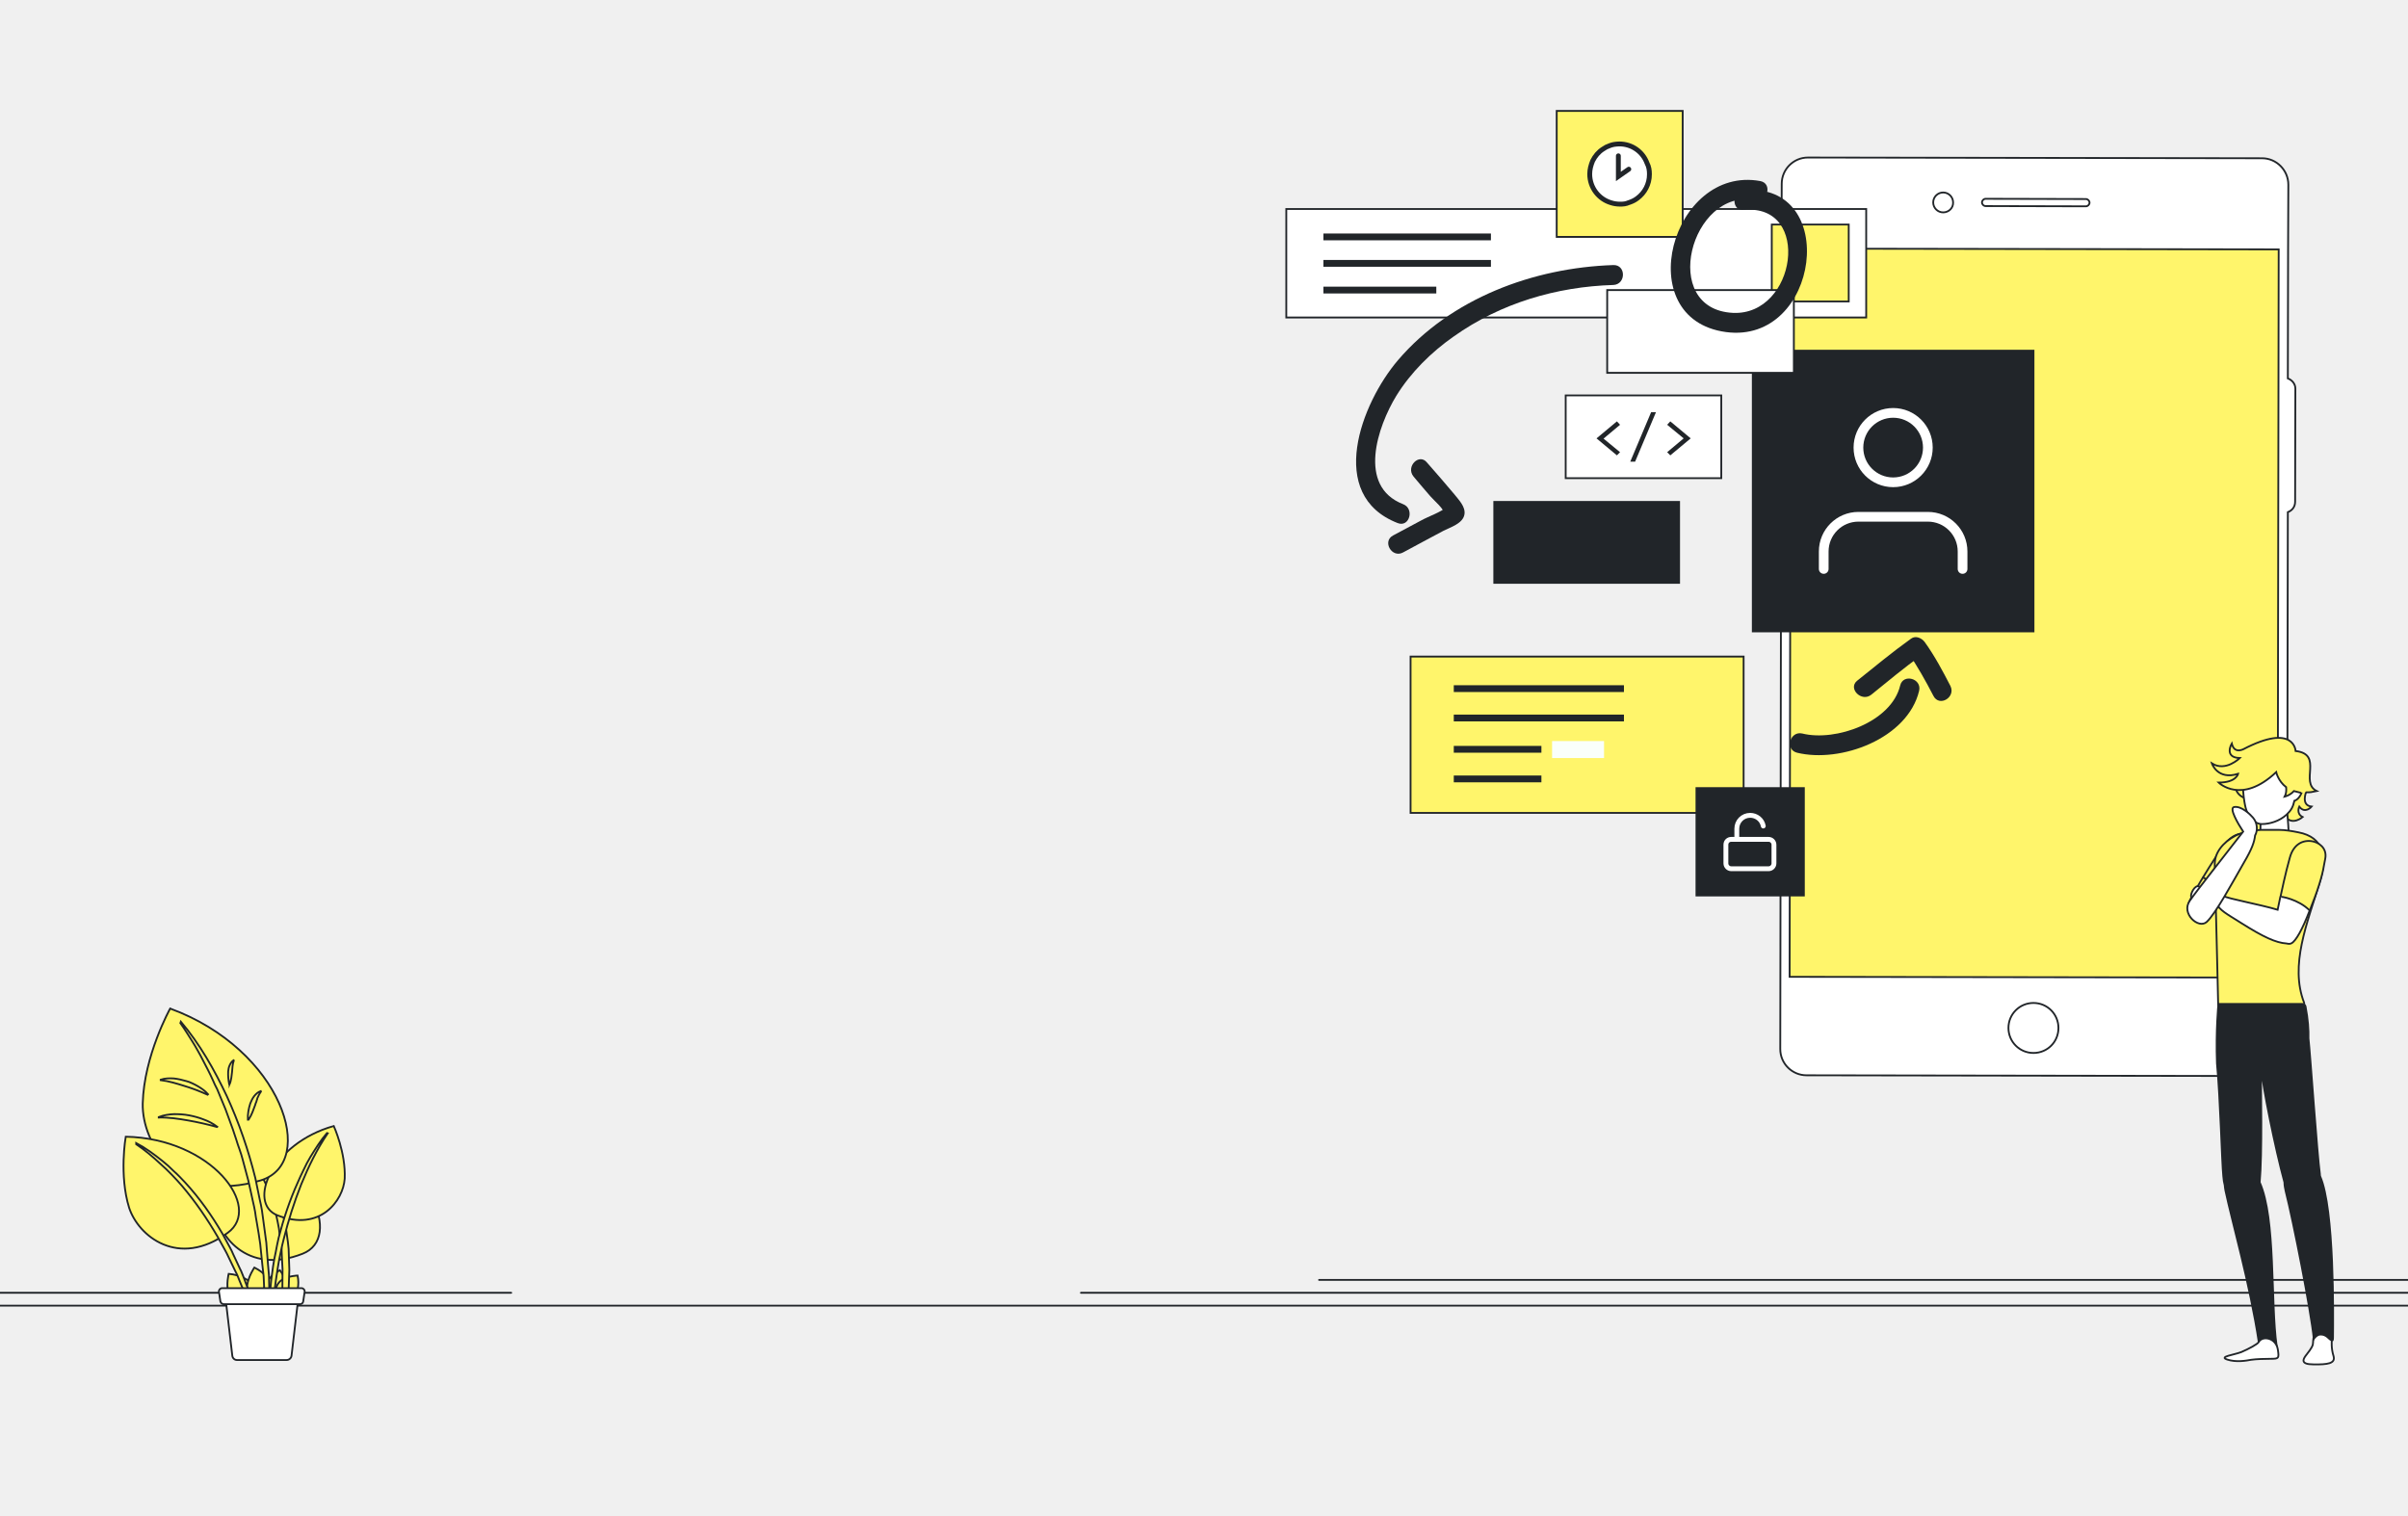
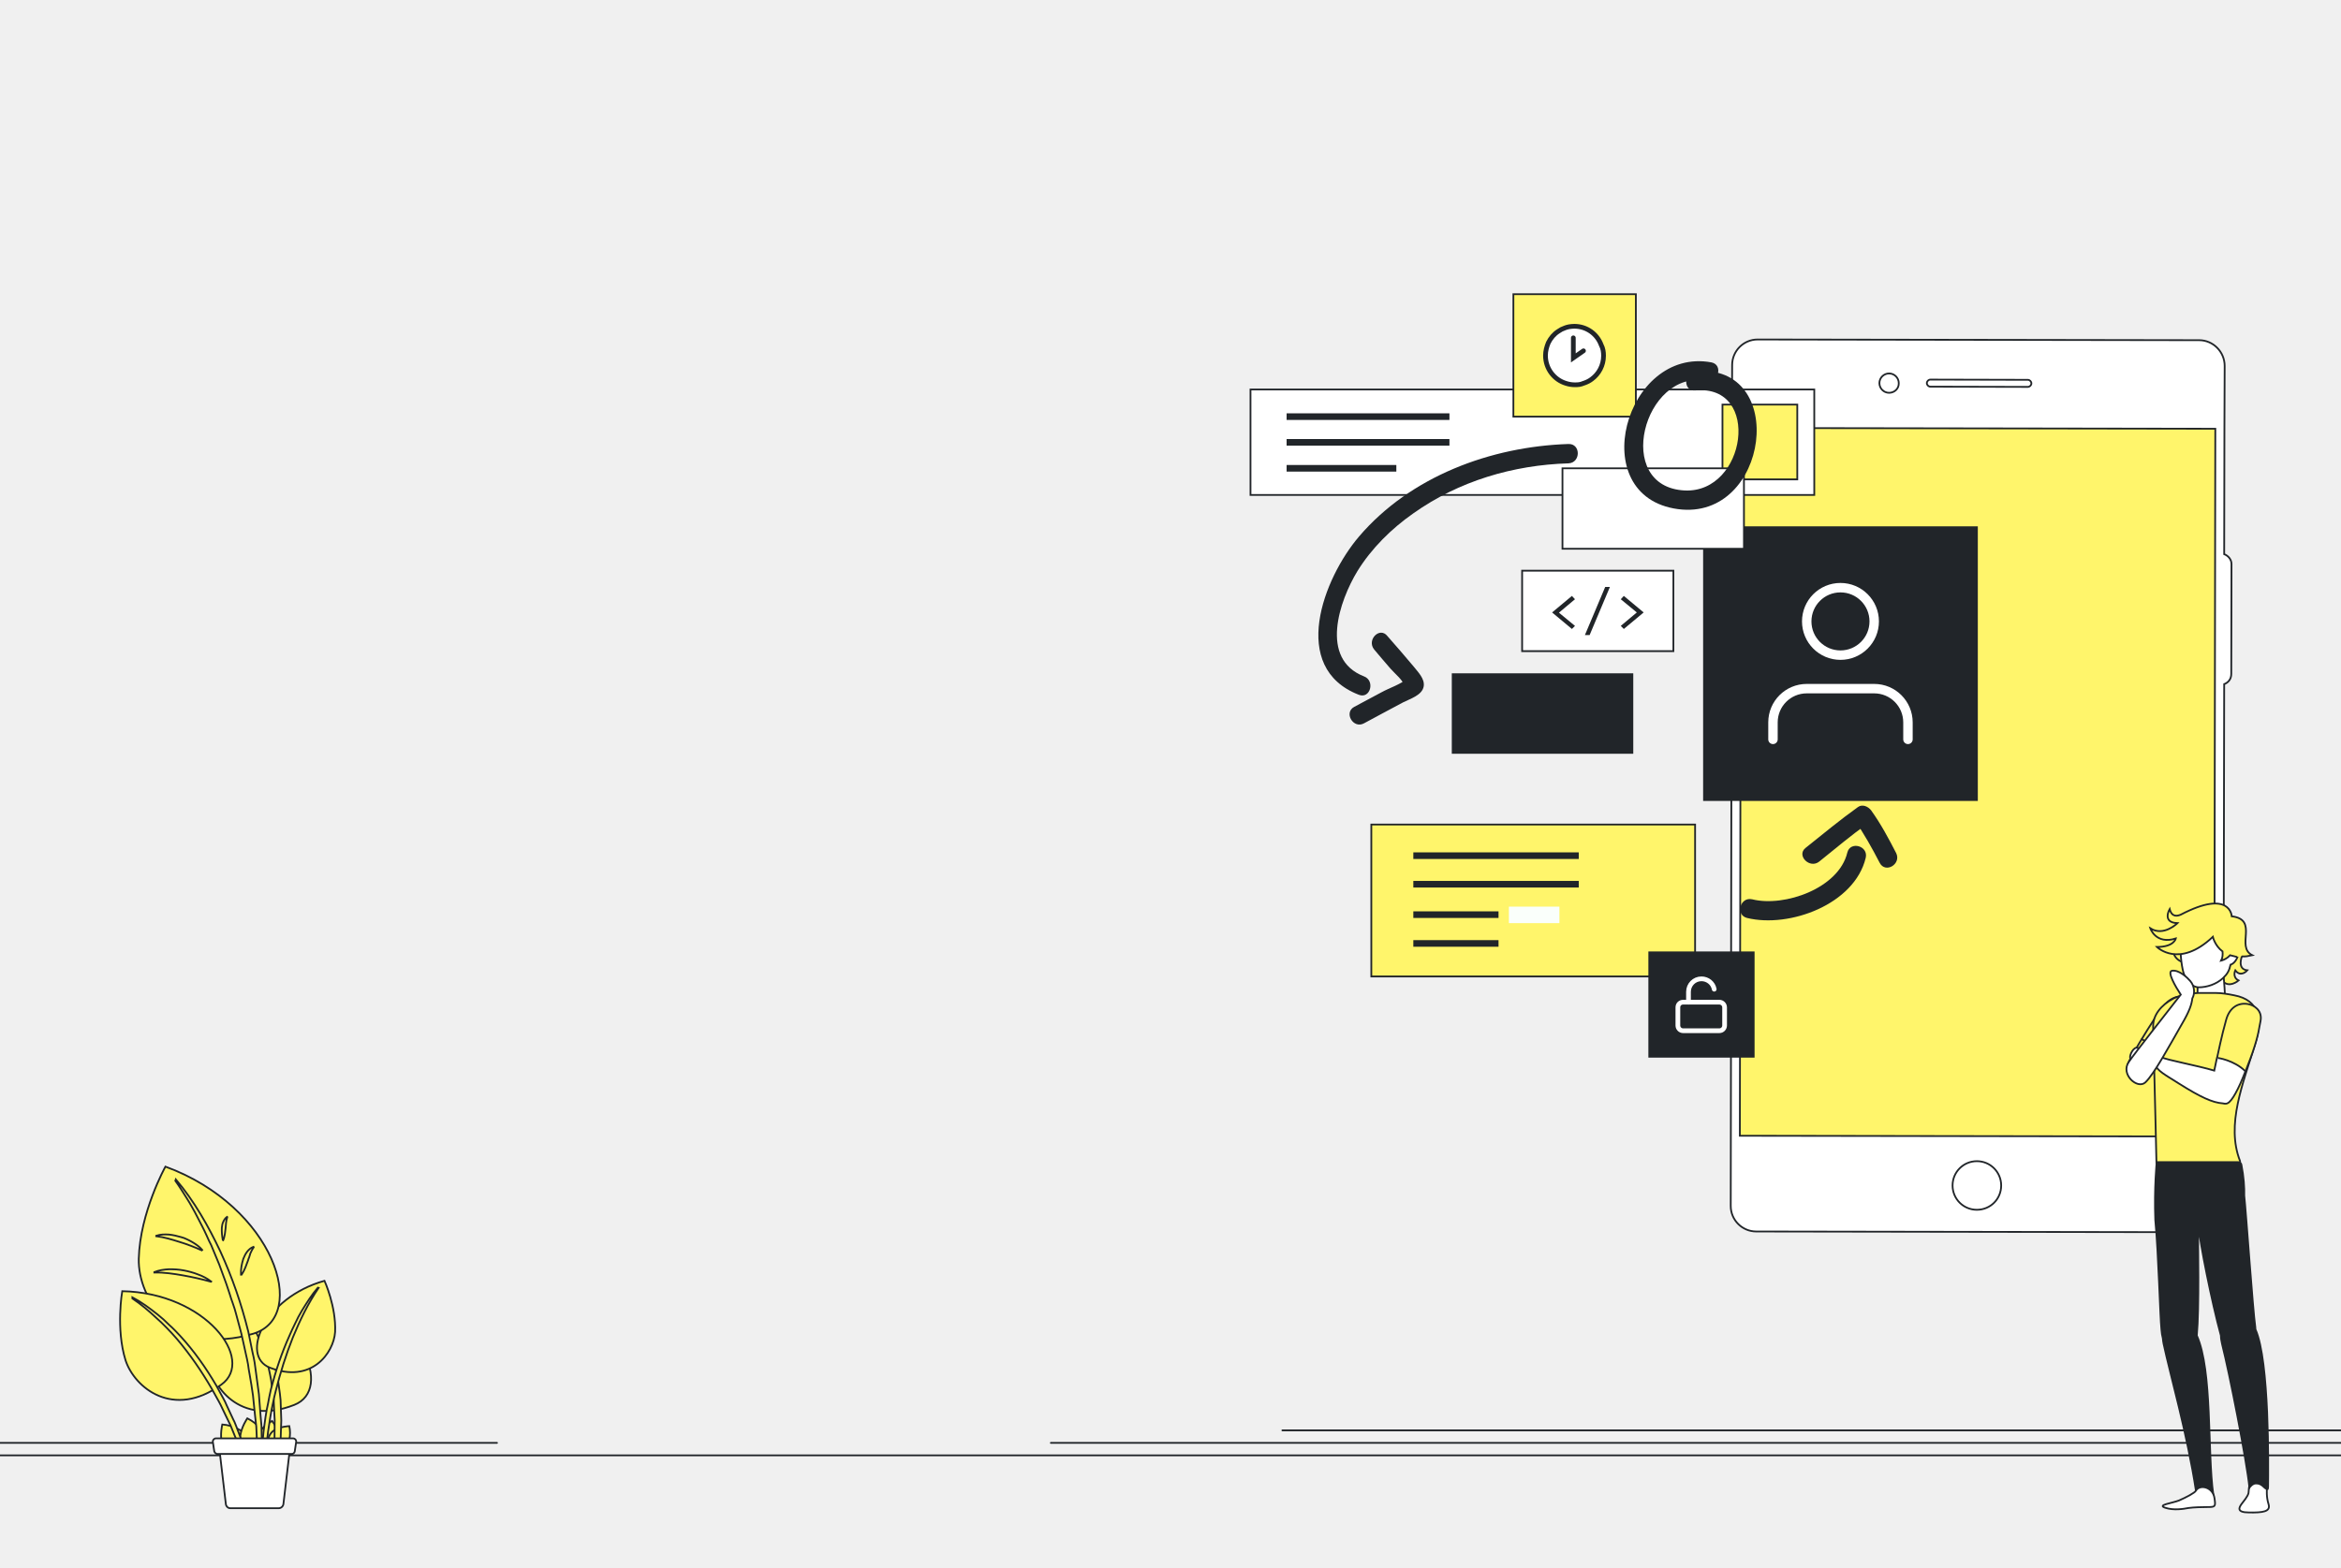
- <svg xmlns="http://www.w3.org/2000/svg" version="1.1" id="Camada_1" x="0px" y="0px" viewBox="0 0 992 624.4" style="enable-background:new 0 0 992 624.4;" xml:space="preserve">
+ <svg xmlns="http://www.w3.org/2000/svg" version="1.1" id="Camada_1" x="0px" y="0px" viewBox="0 0 992 664.4" style="enable-background:new 0 0 992 664.4;" xml:space="preserve">
  <style type="text/css">
	.st0{fill:#FFFFFF;stroke:#212529;stroke-width:0.75;stroke-linecap:round;stroke-miterlimit:10;}
	.st1{fill:#FFF56B;stroke:#212529;stroke-width:0.75;stroke-linecap:round;stroke-miterlimit:10;}
	.st2{fill:none;stroke:#212529;stroke-width:0.75;stroke-linecap:round;stroke-miterlimit:10;}
	.st3{fill:#FFF56B;}
	.st4{fill:#212529;stroke:#212529;stroke-width:0.75;stroke-linecap:round;stroke-miterlimit:10;}
	.st5{fill:#212529;}
	.st6{fill:#FAFFFB;}
	.st7{fill:#FFFFFF;stroke:#212529;stroke-width:2;stroke-linecap:round;stroke-miterlimit:10;}
	.st8{fill:none;stroke:#212529;stroke-width:2;stroke-linecap:round;stroke-miterlimit:10;}
	.st9{fill:none;stroke:#FFFFFF;stroke-width:4;stroke-linecap:round;stroke-linejoin:round;}
	.st10{fill:none;stroke:#FFFFFF;stroke-width:2;stroke-linecap:round;stroke-linejoin:round;}
</style>
  <g>
-     <path class="st0" d="M942.5,155.9l0.1-53.2l0.1-26.6c0-6-4.9-10.9-10.8-10.9l-187.1-0.3c-6,0-10.8,4.9-10.8,10.8l-0.1,26.6   l-0.5,329.9c0,6,4.9,10.8,10.8,10.8l187.1,0.3c6,0,10.8-4.9,10.8-10.8l0.4-221.5c1.8-0.7,3-2.2,3-4.3l0.1-46.6   C945.6,158.2,944.3,156.6,942.5,155.9z" />
+     <path class="st0" d="M942.5,234.9l0.1-53.2l0.1-26.6c0-6-4.9-10.9-10.8-10.9l-187.1-0.3c-6,0-10.8,4.9-10.8,10.8l-0.1,26.6   l-0.5,329.9c0,6,4.9,10.8,10.8,10.8l187.1,0.3c6,0,10.8-4.9,10.8-10.8l0.4-221.5c1.8-0.7,3-2.2,3-4.3l0.1-46.6   C945.6,237.2,944.3,235.6,942.5,234.9z" />
    <g>
-       <path class="st0" d="M837.7,433.8L837.7,433.8c-5.7,0-10.3-4.6-10.3-10.3l0,0c0-5.7,4.6-10.3,10.3-10.3l0,0    c5.7,0,10.3,4.6,10.3,10.3l0,0C848,429.3,843.4,433.8,837.7,433.8z" />
+       <path class="st0" d="M837.7,512.8L837.7,512.8c-5.7,0-10.3-4.6-10.3-10.3l0,0c0-5.7,4.6-10.3,10.3-10.3l0,0    c5.7,0,10.3,4.6,10.3,10.3l0,0C848,508.3,843.4,512.8,837.7,512.8z" />
    </g>
    <g>
-       <path class="st0" d="M800.5,87.5L800.5,87.5c-2.3,0-4.1-1.9-4.1-4.1l0,0c0-2.3,1.9-4.1,4.1-4.1l0,0c2.3,0,4.1,1.9,4.1,4.1l0,0    C804.7,85.7,802.8,87.5,800.5,87.5z" />
+       <path class="st0" d="M800.5,166.5L800.5,166.5c-2.3,0-4.1-1.9-4.1-4.1l0,0c0-2.3,1.9-4.1,4.1-4.1l0,0c2.3,0,4.1,1.9,4.1,4.1l0,0    C804.7,164.7,802.8,166.5,800.5,166.5z" />
    </g>
-     <path class="st0" d="M859.3,85l-41.3-0.1c-0.8,0-1.5-0.7-1.5-1.5c0-0.8,0.7-1.5,1.5-1.5l41.3,0.1c0.8,0,1.5,0.7,1.5,1.5   C860.8,84.3,860.1,85,859.3,85z" />
-     <rect x="688" y="152" transform="matrix(1.580688e-03 -1 1 1.580688e-03 584.1655 1090.189)" class="st1" width="300" height="201" />
+     <path class="st0" d="M859.3,164l-41.3-0.1c-0.8,0-1.5-0.7-1.5-1.5c0-0.8,0.7-1.5,1.5-1.5l41.3,0.1c0.8,0,1.5,0.7,1.5,1.5   S860.1,164,859.3,164z" />
+     <rect x="688" y="231.1" transform="matrix(1.580686e-03 -1 1 1.580686e-03 505.0779 1169.053)" class="st1" width="300" height="201" />
  </g>
-   <line class="st2" x1="992" y1="537.9" x2="-1" y2="537.9" />
-   <line class="st2" x1="992" y1="532.6" x2="445.3" y2="532.6" />
-   <line class="st2" x1="210.6" y1="532.6" x2="-1.7" y2="532.6" />
-   <line class="st2" x1="992" y1="527.3" x2="543.4" y2="527.3" />
+   <line class="st2" x1="992" y1="616.9" x2="-1" y2="616.9" />
+   <line class="st2" x1="992" y1="611.6" x2="445.3" y2="611.6" />
+   <line class="st2" x1="210.6" y1="611.6" x2="-1.7" y2="611.6" />
+   <line class="st2" x1="992" y1="606.3" x2="543.4" y2="606.3" />
  <g>
-     <path class="st1" d="M921.3,325.7c0,0,0.7,1.8,2.8,2.8l2.7-1.3l-2.9-4.3L921.3,325.7z" />
-     <path class="st3" d="M907.4,361.5l6-9.3l-0.1,5.5l-3.9,4.9c0,0-0.5-0.5-1.9-0.9" />
-     <path class="st1" d="M950.1,326.1c0,0-2.4,5.7,2.2,6.2c0,0-2.7,3.2-5.1,0c0,0-1.4,2.9,1.4,4.3c0,0-4.1,3.6-7,0l-0.5-1.4   c0,0,3.2-1.4,3.8-5.1l2.2-5.8L950.1,326.1z" />
-     <path class="st0" d="M953.3,550.2c-0.5,1.8-0.3,2.4-0.5,3.7c-0.3,1.4-2.1,3.5-3,4.7c-0.9,1.3-2.3,3.5,3.2,3.5   c5.8,0.1,9.3-0.3,8.3-3.5c-1-3.2-0.7-6-0.7-7c0.1-1,0-2.1-0.7-2.8C959.4,548.2,954.2,547,953.3,550.2z" />
-     <path class="st2" d="M907.2,379.4c2-1.2,6.3-4.8,14.2-15.7c4.8-6.6,6.4-9.9,7.7-12c2.2-3.9,0.3-7.4-2.5-8   c-3.6-0.9-7.5-0.1-11.6,6.1c-7.5,11.2-11,17.7-12.6,20.6C899.2,376.3,904.7,381,907.2,379.4z" />
-     <path class="st0" d="M941.8,330.4c0.1,0.4,0.9,8.1,1.1,14.1c0.1,3-2.9,5.7-5.8,5.8c-0.1,0-0.1,0-0.1,0c-2.9,0-6.2-2.6-6-5.5   c0.5-5.2,0.1-10.5,0.1-10.6L941.8,330.4z" />
-     <path class="st1" d="M955.7,363.2c-5.2,17.2-12.5,34.4-6.5,49.9c0.2,0.5-0.1,1-0.7,1h-34.7c0,0-0.4-19.4-1.4-58   c-0.1-4.8,3.4-9.1,8.5-11.8c3-1.6,8.5-2.4,10.7-2.4h7.4c2.5,0,5.3,0.5,7.8,1C957.4,344.9,958.8,353.1,955.7,363.2z" />
-     <path class="st0" d="M913.1,368c-2.1-0.8-5.5-2-7.2-2.8c-1.7-0.8-3.7,3.2-3.2,4.3c0.8,1.7,4.9,5.5,7.1,4.3c2.2-1.2,3.8,0.5,5.4-1.1   C916.8,371.3,916.7,369.2,913.1,368z" />
-     <path class="st4" d="M955.8,484.6C955.8,484.6,955.8,484.6,955.8,484.6c-0.1-0.3-0.1-0.7-0.1-0.9c-1.1-7.8-4-49.8-4.7-55.9   c0.1-3.5-0.2-7.9-1.2-13.1c-0.1-0.7-0.7-1.1-1.3-1.1h-34.6c0,0-1.1,10.8-0.6,24.5l0,0c1.4,14.6,2,40.5,2.6,46.4   c0.1,1.4,0.3,2.7,0.6,3.8c0.1,0.7,0.1,1.4,0.3,2.2c2.7,12.8,10,37.9,13.8,62.8c0,0,0.5-1.1,1.9-1.3c0.9-0.2,2.8-0.3,5.4,2.7   c-2.6-18.6-0.3-52.6-7-67.6c1.1-12,0.5-37.9,0.5-48.5c0,0.5,0.1,0.9,0.1,1.4c0.7,7.8,5.7,32.8,9.6,47.1c0,1.1,0.2,2.3,0.5,3.6   c3.2,12.6,10.4,49.2,11.6,60.9c0,0,1.2-1.8,2.7-1.8c2.6-0.1,3.5,2,4.5,2.3c0.7,0.2,0.6,0.3,0.7-0.9   C961.2,542.4,961.7,498,955.8,484.6z" />
-     <path class="st0" d="M930.5,552.9c-0.5,0.9-4.1,2.8-7.1,4.1c-3,1.2-9.5,1.9-5.9,3.1c3.6,1.2,7.8,0.5,9.9,0.1   c2.1-0.3,5.7-0.4,8.1-0.4c3.3,0,3.4-0.2,2.9-3.7C937.7,551.1,932,550.1,930.5,552.9z" />
-     <path class="st0" d="M947.6,321.6c-0.5-0.2-1.1-0.1-1.7,0.3c0.4-13.5-7.4-13.9-11.8-13.9c-4.7,0-9.2,4.5-9.7,8.1   c-1,7.2,0,14.1,0.8,17c0.8,2.8,3.3,6.4,6.6,6.4c3.2,0,7.3-1.2,10.2-3.9c1.9-1.8,2.6-3.1,3.2-5.7c1.1-0.3,2.3-1.5,3-3.4   C949,324.3,948.8,322,947.6,321.6z" />
-     <path class="st1" d="M951.5,375.1c0-0.1,2-4.9,3-7.9c2.8-8.1,2.8-10.8,3.4-13.4c0.9-4.6-2.9-6.8-5.3-7.2c-3.9-0.7-7.8,1.2-9.3,6.8   c-1.8,6.3-3.5,14.6-3.8,15.9" />
-     <path class="st1" d="M950.1,326.4c1.5,0.1,2.4-0.1,4.3-0.5c-7.2-3.6,2.9-15.1-8.7-16.5c0,0-0.5-11.7-21.6-0.7   c-1.4,0.6-3.8,1.2-4.7-2.4c0,0-3.4,5.8,3.3,6c0,0-5.8,5.8-11.5,2.2c0,0,2.3,7,10.8,4.3c0,0-0.7,3.6-8,3.6c0,0,9.3,9.3,23.7-4.3   c0,0,0.8,3.7,4.1,6.2c0.1,1.2,0.1,2.6-0.6,3.9c0,0,2.2-0.5,3.8-2.3c1.1,0.3,2.8,0.7,2.8,0.7" />
-     <line class="st2" x1="907.6" y1="361.5" x2="909.4" y2="362.5" />
-     <path class="st0" d="M951.5,375.1c-3,7.8-5.7,12.6-7.5,13.5c-0.5,0.3-1.2,0.3-2,0.1c-4.5-0.3-9.6-2.7-18.5-8.3   c-6.5-4.1-9-5.3-10.5-8.3c-1.2-2.4,0.9-4,2.8-3c2.3,1.2,15.1,3.5,22.5,5.7l1.1-5.3C939.4,369.2,946.8,370.4,951.5,375.1z" />
-     <path class="st0" d="M928.1,336.8c-1.1-1.3-4.8-4.9-7.8-4.3c-2,0.5,1.5,6.6,3.8,10.1c-4.6,6-19.3,24.5-22,28.5   c-3.7,5.2,3.6,11.8,7,8.7c3.7-3.5,10.3-15.7,15.4-24.6c3.3-5.6,4.2-8.4,4.5-11C930.1,342.3,930.1,339.1,928.1,336.8z" />
+     <path class="st1" d="M921.3,404.7c0,0,0.7,1.8,2.8,2.8l2.7-1.3l-2.9-4.3L921.3,404.7z" />
+     <path class="st3" d="M907.4,440.5l6-9.3l-0.1,5.5l-3.9,4.9c0,0-0.5-0.5-1.9-0.9" />
+     <path class="st1" d="M950.1,405.1c0,0-2.4,5.7,2.2,6.2c0,0-2.7,3.2-5.1,0c0,0-1.4,2.9,1.4,4.3c0,0-4.1,3.6-7,0l-0.5-1.4   c0,0,3.2-1.4,3.8-5.1l2.2-5.8L950.1,405.1z" />
+     <path class="st0" d="M953.3,629.2c-0.5,1.8-0.3,2.4-0.5,3.7c-0.3,1.4-2.1,3.5-3,4.7c-0.9,1.3-2.3,3.5,3.2,3.5   c5.8,0.1,9.3-0.3,8.3-3.5s-0.7-6-0.7-7c0.1-1,0-2.1-0.7-2.8C959.4,627.2,954.2,626,953.3,629.2z" />
+     <path class="st2" d="M907.2,458.4c2-1.2,6.3-4.8,14.2-15.7c4.8-6.6,6.4-9.9,7.7-12c2.2-3.9,0.3-7.4-2.5-8   c-3.6-0.9-7.5-0.1-11.6,6.1c-7.5,11.2-11,17.7-12.6,20.6C899.2,455.3,904.7,460,907.2,458.4z" />
+     <path class="st0" d="M941.8,409.4c0.1,0.4,0.9,8.1,1.1,14.1c0.1,3-2.9,5.7-5.8,5.8c-0.1,0-0.1,0-0.1,0c-2.9,0-6.2-2.6-6-5.5   c0.5-5.2,0.1-10.5,0.1-10.6L941.8,409.4z" />
+     <path class="st1" d="M955.7,442.2c-5.2,17.2-12.5,34.4-6.5,49.9c0.2,0.5-0.1,1-0.7,1h-34.7c0,0-0.4-19.4-1.4-58   c-0.1-4.8,3.4-9.1,8.5-11.8c3-1.6,8.5-2.4,10.7-2.4h7.4c2.5,0,5.3,0.5,7.8,1C957.4,423.9,958.8,432.1,955.7,442.2z" />
+     <path class="st0" d="M913.1,447c-2.1-0.8-5.5-2-7.2-2.8s-3.7,3.2-3.2,4.3c0.8,1.7,4.9,5.5,7.1,4.3c2.2-1.2,3.8,0.5,5.4-1.1   C916.8,450.3,916.7,448.2,913.1,447z" />
+     <path class="st4" d="M955.8,563.6L955.8,563.6c-0.1-0.3-0.1-0.7-0.1-0.9c-1.1-7.8-4-49.8-4.7-55.9c0.1-3.5-0.2-7.9-1.2-13.1   c-0.1-0.7-0.7-1.1-1.3-1.1h-34.6c0,0-1.1,10.8-0.6,24.5l0,0c1.4,14.6,2,40.5,2.6,46.4c0.1,1.4,0.3,2.7,0.6,3.8   c0.1,0.7,0.1,1.4,0.3,2.2c2.7,12.8,10,37.9,13.8,62.8c0,0,0.5-1.1,1.9-1.3c0.9-0.2,2.8-0.3,5.4,2.7c-2.6-18.6-0.3-52.6-7-67.6   c1.1-12,0.5-37.9,0.5-48.5c0,0.5,0.1,0.9,0.1,1.4c0.7,7.8,5.7,32.8,9.6,47.1c0,1.1,0.2,2.3,0.5,3.6c3.2,12.6,10.4,49.2,11.6,60.9   c0,0,1.2-1.8,2.7-1.8c2.6-0.1,3.5,2,4.5,2.3c0.7,0.2,0.6,0.3,0.7-0.9C961.2,621.4,961.7,577,955.8,563.6z" />
+     <path class="st0" d="M930.5,631.9c-0.5,0.9-4.1,2.8-7.1,4.1c-3,1.2-9.5,1.9-5.9,3.1c3.6,1.2,7.8,0.5,9.9,0.1   c2.1-0.3,5.7-0.4,8.1-0.4c3.3,0,3.4-0.2,2.9-3.7C937.7,630.1,932,629.1,930.5,631.9z" />
+     <path class="st0" d="M947.6,400.6c-0.5-0.2-1.1-0.1-1.7,0.3c0.4-13.5-7.4-13.9-11.8-13.9c-4.7,0-9.2,4.5-9.7,8.1   c-1,7.2,0,14.1,0.8,17c0.8,2.8,3.3,6.4,6.6,6.4c3.2,0,7.3-1.2,10.2-3.9c1.9-1.8,2.6-3.1,3.2-5.7c1.1-0.3,2.3-1.5,3-3.4   C949,403.3,948.8,401,947.6,400.6z" />
+     <path class="st1" d="M951.5,454.1c0-0.1,2-4.9,3-7.9c2.8-8.1,2.8-10.8,3.4-13.4c0.9-4.6-2.9-6.8-5.3-7.2c-3.9-0.7-7.8,1.2-9.3,6.8   c-1.8,6.3-3.5,14.6-3.8,15.9" />
+     <path class="st1" d="M950.1,405.4c1.5,0.1,2.4-0.1,4.3-0.5c-7.2-3.6,2.9-15.1-8.7-16.5c0,0-0.5-11.7-21.6-0.7   c-1.4,0.6-3.8,1.2-4.7-2.4c0,0-3.4,5.8,3.3,6c0,0-5.8,5.8-11.5,2.2c0,0,2.3,7,10.8,4.3c0,0-0.7,3.6-8,3.6c0,0,9.3,9.3,23.7-4.3   c0,0,0.8,3.7,4.1,6.2c0.1,1.2,0.1,2.6-0.6,3.9c0,0,2.2-0.5,3.8-2.3c1.1,0.3,2.8,0.7,2.8,0.7" />
+     <line class="st2" x1="907.6" y1="440.5" x2="909.4" y2="441.5" />
+     <path class="st0" d="M951.5,454.1c-3,7.8-5.7,12.6-7.5,13.5c-0.5,0.3-1.2,0.3-2,0.1c-4.5-0.3-9.6-2.7-18.5-8.3   c-6.5-4.1-9-5.3-10.5-8.3c-1.2-2.4,0.9-4,2.8-3c2.3,1.2,15.1,3.5,22.5,5.7l1.1-5.3C939.4,448.2,946.8,449.4,951.5,454.1z" />
+     <path class="st0" d="M928.1,415.8c-1.1-1.3-4.8-4.9-7.8-4.3c-2,0.5,1.5,6.6,3.8,10.1c-4.6,6-19.3,24.5-22,28.5   c-3.7,5.2,3.6,11.8,7,8.7c3.7-3.5,10.3-15.7,15.4-24.6c3.3-5.6,4.2-8.4,4.5-11C930.1,421.3,930.1,418.1,928.1,415.8z" />
  </g>
  <g>
-     <path class="st1" d="M105.1,536.4c4.2-2.7-1.2-10.8-10.9-11.6c0,0-1.1,4.3-0.1,8.1C94.9,536.1,99.2,540.1,105.1,536.4z" />
-     <path class="st1" d="M110.7,537c4.9-0.9,2.8-10.5-5.9-14.8c0,0-2.5,3.6-3,7.5C101.4,533.1,103.9,538.4,110.7,537z" />
-     <path class="st1" d="M114.1,537.7c4.3,1.2,6.6-7.3,1.2-14.4c0,0-3.5,1.9-5.5,4.9C108.1,530.7,108.1,536,114.1,537.7z" />
-     <path class="st1" d="M116,536.6c3,2.7,8.2-3.3,6.6-11.1c0,0-3.6,0.1-6.3,1.7C113.9,528.6,111.8,532.9,116,536.6z" />
-     <path class="st1" d="M124.7,516.5c16.6-6.5,3.3-38.9-30.4-48.4c0,0-6.6,14.4-5.9,28.5C89.1,508.6,101.6,525.6,124.7,516.5z" />
-     <path class="st1" d="M97.6,472.2c3.1,2.3,5.7,5,7.7,8.1c0.6,0.7,1,1.5,1.5,2.4c0.5,0.8,1,1.5,1.4,2.4c0.4,0.8,0.8,1.7,1.2,2.5   l0.6,1.2l0.5,1.3c1.4,3.4,2.4,7,3.3,10.6c0.4,1.8,0.8,3.6,1.1,5.4l0.7,5.6c0.1,0.9,0.3,1.8,0.4,2.8l0.1,2.8   c0.1,1.9,0.2,3.7,0.3,5.6c-0.1,3.8,0,7.5-0.1,11.3c-0.1,1.9-0.2,3.8-0.3,5.7l-0.1,2.8l-0.1,1.4l-0.1,1.4l-0.5,5.7l-0.2,2.9   l-0.1,2.9l0.3,0.1l2-11.3l0.2-1.4l0.2-1.4l0.3-2.8l0.7-5.7l0.2-1.4l0.1-1.4l0.1-2.9l0.2-5.7l-0.2-5.7l-0.1-2.9   c-0.1-0.9-0.2-1.9-0.3-2.8l-0.8-5.7l-1.2-5.6c-1-3.7-2.2-7.4-3.8-10.9l-0.6-1.3l-0.7-1.2l-1.4-2.5c-0.5-0.8-1.1-1.6-1.6-2.4   c-0.5-0.8-1.1-1.6-1.7-2.3c-2.4-3-5.3-5.7-8.8-7.5L97.6,472.2z" />
-     <path class="st1" d="M114.3,500.7c-12.6-5-2.5-29.6,23.2-36.8c0,0,5,11,4.5,21.7C141.4,494.6,131.9,507.6,114.3,500.7z" />
-     <path class="st1" d="M134.7,466.8c-2.6,3-4.7,6.4-6.8,9.8c-1,1.7-2,3.5-2.8,5.3l-1.3,2.7l-1.2,2.7c-3.3,7.3-5.8,14.9-7.8,22.6   c-0.5,2-0.8,3.9-1.2,5.9l-0.6,2.9l-0.5,3l-0.8,5.9c-0.2,2-0.4,4-0.5,6l-0.2,3c-0.1,1-0.1,2-0.1,3l-0.1,6c0,2,0.2,4,0.3,5.9   s0.2,4,0.4,5.9h0.2c0.1-4,0-7.9,0.2-11.8l0.4-5.9c0.1-1,0.1-2,0.2-3l0.4-3l0.7-5.9l0.9-5.9l0.5-2.9l0.6-2.9   c0.4-1.9,0.8-3.9,1.3-5.7c1.9-7.6,4.3-15.2,7.2-22.5c3-7.3,6.5-14.5,10.9-21L134.7,466.8z" />
-     <path class="st1" d="M107.4,486.3c23.8-7.3,8.8-53.9-37.3-70.8c0,0-10.8,19.4-11.3,39.1C58.4,471.4,74,496.4,107.4,486.3z" />
-     <path class="st1" d="M74.3,421.5c0.9,1.2,1.7,2.5,2.5,3.7c0.8,1.2,1.6,2.5,2.4,3.8c0.8,1.2,1.5,2.5,2.3,3.9   c0.7,1.3,1.5,2.6,2.1,3.9c1.4,2.7,2.8,5.3,4,8c0.6,1.4,1.2,2.7,1.9,4l1.7,4.1l1.7,4.1l1.5,4.1l1.5,4.1c0.5,1.4,0.9,2.8,1.4,4.2   c0.4,1.4,0.9,2.8,1.4,4.2l0.7,2.1c0.2,0.7,0.4,1.4,0.6,2.1l2.3,8.6c0.7,2.8,1.2,5.7,1.9,8.6c0.3,1.4,0.7,2.9,0.9,4.3   c0.2,1.5,0.4,2.9,0.7,4.4c0.5,2.9,1,5.8,1.4,8.8c0.3,3,0.6,5.9,0.9,8.8l0.5,4.4l0.2,4.4l0.5,8.9c0.4,6,0.1,11.9,0.5,17.9h0.4l0.5-9   l0.2-4.5c0.1-1.5,0.2-3,0.1-4.5l-0.1-9l-0.1-4.5l-0.4-4.5l-0.7-9c-0.4-3-0.8-5.9-1.2-8.9l-0.6-4.4c-0.2-1.5-0.6-3-0.9-4.4   c-0.6-3-1.2-5.9-1.8-8.8c-2.9-11.7-6.8-23-11.8-33.9c-5.1-10.8-11.1-21.4-18.9-30.6L74.3,421.5z" />
-     <path class="st1" d="M93.8,507.9c14.6-10.5-6.6-38.9-42-39.6c0,0-2.8,15.8,1.4,29.3C57,509.2,73.4,522.7,93.8,507.9z" />
-     <path class="st1" d="M56.1,471.4c3.6,2.4,6.9,5.2,10,8.1l2.4,2.2l2.3,2.3c1.5,1.5,2.9,3.1,4.3,4.7c5.5,6.5,10.3,13.5,14.6,20.9   l3.1,5.6c0.5,0.9,1,1.9,1.4,2.8l1.4,2.9l1.4,2.9c0.2,0.5,0.5,0.9,0.7,1.4l0.6,1.5c0.8,2,1.6,4,2.4,5.9c0.9,2,1.5,4,2.3,6l2.1,6.1   c1.4,4.1,2.4,8.2,3.9,12.4l0.2-0.1c-0.9-4.2-1.8-8.5-2.9-12.7l-1.8-6.2c-0.7-2.1-1.2-4.1-2-6.2l-2.3-6.1l-0.6-1.5   c-0.2-0.5-0.4-1-0.7-1.5l-1.4-3l-1.4-3c-0.4-1-0.9-2-1.4-2.9l-3.1-5.7c-4.4-7.5-9.4-14.6-15.3-21c-1.5-1.6-3-3.2-4.6-4.6l-2.4-2.3   l-2.5-2.1c-3.4-2.7-6.9-5.3-10.7-7.3L56.1,471.4z" />
-     <path class="st1" d="M89.5,464.2c-1.7-1.3-3.6-2.3-5.6-3c-0.9-0.4-2-0.7-3-1c-1-0.3-2-0.5-3-0.7c-2.1-0.4-4.1-0.5-6.2-0.5   c-2.1,0.1-4.3,0.4-6.3,1.2v0.2c4.1-0.1,8.1,0.5,12.1,1.2c4,0.7,8,1.6,11.9,2.7L89.5,464.2L89.5,464.2z" />
-     <path class="st1" d="M85.7,450.8c-1.2-1.4-2.7-2.4-4.2-3.3c-0.8-0.5-1.5-0.8-2.3-1.2c-0.8-0.4-1.6-0.7-2.4-0.9   c-1.7-0.5-3.4-0.9-5.2-1.1c-1.8-0.1-3.6-0.1-5.4,0.5v0.2c3.4,0.4,6.6,1.4,9.8,2.4c3.3,1,6.4,2.2,9.5,3.6L85.7,450.8z" />
-     <path class="st1" d="M102.4,461.3c0.7-1.1,1.2-2.1,1.6-3.1c0.4-1,0.8-2,1.1-2.9c0.1-0.5,0.3-0.9,0.5-1.4l0.2-0.7   c0.1-0.2,0.2-0.4,0.2-0.7c0.4-0.9,0.8-1.8,1.5-2.8l-0.1-0.2c-1.1,0.4-2,1.2-2.7,2.1c-0.7,0.9-1.2,2-1.6,3c-0.7,2.2-1.1,4.4-1,6.7   L102.4,461.3z" />
-     <path class="st1" d="M94.6,446.7c0.4-0.9,0.5-1.8,0.7-2.7c0.1-0.8,0.2-1.7,0.3-2.4c0.1-0.8,0.1-1.5,0.2-2.3   c0.1-0.7,0.2-1.5,0.5-2.4l-0.1-0.1c-0.7,0.5-1.2,1.2-1.6,2.1c-0.4,0.8-0.5,1.7-0.6,2.5c-0.1,1.8,0.1,3.5,0.4,5.2H94.6z" />
+     <path class="st1" d="M105.1,615.4c4.2-2.7-1.2-10.8-10.9-11.6c0,0-1.1,4.3-0.1,8.1C94.9,615.1,99.2,619.1,105.1,615.4z" />
+     <path class="st1" d="M110.7,616c4.9-0.9,2.8-10.5-5.9-14.8c0,0-2.5,3.6-3,7.5C101.4,612.1,103.9,617.4,110.7,616z" />
+     <path class="st1" d="M114.1,616.7c4.3,1.2,6.6-7.3,1.2-14.4c0,0-3.5,1.9-5.5,4.9C108.1,609.7,108.1,615,114.1,616.7z" />
+     <path class="st1" d="M116,615.6c3,2.7,8.2-3.3,6.6-11.1c0,0-3.6,0.1-6.3,1.7C113.9,607.6,111.8,611.9,116,615.6z" />
+     <path class="st1" d="M124.7,595.5c16.6-6.5,3.3-38.9-30.4-48.4c0,0-6.6,14.4-5.9,28.5C89.1,587.6,101.6,604.6,124.7,595.5z" />
+     <path class="st1" d="M97.6,551.2c3.1,2.3,5.7,5,7.7,8.1c0.6,0.7,1,1.5,1.5,2.4c0.5,0.8,1,1.5,1.4,2.4c0.4,0.8,0.8,1.7,1.2,2.5   l0.6,1.2l0.5,1.3c1.4,3.4,2.4,7,3.3,10.6c0.4,1.8,0.8,3.6,1.1,5.4l0.7,5.6c0.1,0.9,0.3,1.8,0.4,2.8l0.1,2.8   c0.1,1.9,0.2,3.7,0.3,5.6c-0.1,3.8,0,7.5-0.1,11.3c-0.1,1.9-0.2,3.8-0.3,5.7l-0.1,2.8l-0.1,1.4l-0.1,1.4l-0.5,5.7l-0.2,2.9   l-0.1,2.9l0.3,0.1l2-11.3l0.2-1.4l0.2-1.4l0.3-2.8l0.7-5.7l0.2-1.4l0.1-1.4l0.1-2.9l0.2-5.7l-0.2-5.7l-0.1-2.9   c-0.1-0.9-0.2-1.9-0.3-2.8l-0.8-5.7l-1.2-5.6c-1-3.7-2.2-7.4-3.8-10.9l-0.6-1.3l-0.7-1.2l-1.4-2.5c-0.5-0.8-1.1-1.6-1.6-2.4   c-0.5-0.8-1.1-1.6-1.7-2.3c-2.4-3-5.3-5.7-8.8-7.5L97.6,551.2z" />
+     <path class="st1" d="M114.3,579.7c-12.6-5-2.5-29.6,23.2-36.8c0,0,5,11,4.5,21.7C141.4,573.6,131.9,586.6,114.3,579.7z" />
+     <path class="st1" d="M134.7,545.8c-2.6,3-4.7,6.4-6.8,9.8c-1,1.7-2,3.5-2.8,5.3l-1.3,2.7l-1.2,2.7c-3.3,7.3-5.8,14.9-7.8,22.6   c-0.5,2-0.8,3.9-1.2,5.9l-0.6,2.9l-0.5,3l-0.8,5.9c-0.2,2-0.4,4-0.5,6l-0.2,3c-0.1,1-0.1,2-0.1,3l-0.1,6c0,2,0.2,4,0.3,5.9   s0.2,4,0.4,5.9h0.2c0.1-4,0-7.9,0.2-11.8l0.4-5.9c0.1-1,0.1-2,0.2-3l0.4-3l0.7-5.9l0.9-5.9l0.5-2.9l0.6-2.9   c0.4-1.9,0.8-3.9,1.3-5.7c1.9-7.6,4.3-15.2,7.2-22.5c3-7.3,6.5-14.5,10.9-21L134.7,545.8z" />
+     <path class="st1" d="M107.4,565.3c23.8-7.3,8.8-53.9-37.3-70.8c0,0-10.8,19.4-11.3,39.1C58.4,550.4,74,575.4,107.4,565.3z" />
+     <path class="st1" d="M74.3,500.5c0.9,1.2,1.7,2.5,2.5,3.7s1.6,2.5,2.4,3.8c0.8,1.2,1.5,2.5,2.3,3.9c0.7,1.3,1.5,2.6,2.1,3.9   c1.4,2.7,2.8,5.3,4,8c0.6,1.4,1.2,2.7,1.9,4l1.7,4.1l1.7,4.1l1.5,4.1l1.5,4.1c0.5,1.4,0.9,2.8,1.4,4.2c0.4,1.4,0.9,2.8,1.4,4.2   l0.7,2.1c0.2,0.7,0.4,1.4,0.6,2.1l2.3,8.6c0.7,2.8,1.2,5.7,1.9,8.6c0.3,1.4,0.7,2.9,0.9,4.3c0.2,1.5,0.4,2.9,0.7,4.4   c0.5,2.9,1,5.8,1.4,8.8c0.3,3,0.6,5.9,0.9,8.8l0.5,4.4l0.2,4.4l0.5,8.9c0.4,6,0.1,11.9,0.5,17.9h0.4l0.5-9l0.2-4.5   c0.1-1.5,0.2-3,0.1-4.5l-0.1-9l-0.1-4.5l-0.4-4.5l-0.7-9c-0.4-3-0.8-5.9-1.2-8.9l-0.6-4.4c-0.2-1.5-0.6-3-0.9-4.4   c-0.6-3-1.2-5.9-1.8-8.8c-2.9-11.7-6.8-23-11.8-33.9c-5.1-10.8-11.1-21.4-18.9-30.6L74.3,500.5z" />
+     <path class="st1" d="M93.8,586.9c14.6-10.5-6.6-38.9-42-39.6c0,0-2.8,15.8,1.4,29.3C57,588.2,73.4,601.7,93.8,586.9z" />
+     <path class="st1" d="M56.1,550.4c3.6,2.4,6.9,5.2,10,8.1l2.4,2.2l2.3,2.3c1.5,1.5,2.9,3.1,4.3,4.7c5.5,6.5,10.3,13.5,14.6,20.9   l3.1,5.6c0.5,0.9,1,1.9,1.4,2.8l1.4,2.9l1.4,2.9c0.2,0.5,0.5,0.9,0.7,1.4l0.6,1.5c0.8,2,1.6,4,2.4,5.9c0.9,2,1.5,4,2.3,6l2.1,6.1   c1.4,4.1,2.4,8.2,3.9,12.4l0.2-0.1c-0.9-4.2-1.8-8.5-2.9-12.7l-1.8-6.2c-0.7-2.1-1.2-4.1-2-6.2l-2.3-6.1l-0.6-1.5   c-0.2-0.5-0.4-1-0.7-1.5l-1.4-3l-1.4-3c-0.4-1-0.9-2-1.4-2.9l-3.1-5.7c-4.4-7.5-9.4-14.6-15.3-21c-1.5-1.6-3-3.2-4.6-4.6l-2.4-2.3   l-2.5-2.1c-3.4-2.7-6.9-5.3-10.7-7.3L56.1,550.4z" />
+     <path class="st1" d="M89.5,543.2c-1.7-1.3-3.6-2.3-5.6-3c-0.9-0.4-2-0.7-3-1s-2-0.5-3-0.7c-2.1-0.4-4.1-0.5-6.2-0.5   c-2.1,0.1-4.3,0.4-6.3,1.2v0.2c4.1-0.1,8.1,0.5,12.1,1.2s8,1.6,11.9,2.7L89.5,543.2L89.5,543.2z" />
+     <path class="st1" d="M85.7,529.8c-1.2-1.4-2.7-2.4-4.2-3.3c-0.8-0.5-1.5-0.8-2.3-1.2c-0.8-0.4-1.6-0.7-2.4-0.9   c-1.7-0.5-3.4-0.9-5.2-1.1c-1.8-0.1-3.6-0.1-5.4,0.5v0.2c3.4,0.4,6.6,1.4,9.8,2.4c3.3,1,6.4,2.2,9.5,3.6L85.7,529.8z" />
+     <path class="st1" d="M102.4,540.3c0.7-1.1,1.2-2.1,1.6-3.1s0.8-2,1.1-2.9c0.1-0.5,0.3-0.9,0.5-1.4l0.2-0.7c0.1-0.2,0.2-0.4,0.2-0.7   c0.4-0.9,0.8-1.8,1.5-2.8l-0.1-0.2c-1.1,0.4-2,1.2-2.7,2.1s-1.2,2-1.6,3c-0.7,2.2-1.1,4.4-1,6.7H102.4z" />
+     <path class="st1" d="M94.6,525.7c0.4-0.9,0.5-1.8,0.7-2.7c0.1-0.8,0.2-1.7,0.3-2.4c0.1-0.8,0.1-1.5,0.2-2.3   c0.1-0.7,0.2-1.5,0.5-2.4l-0.1-0.1c-0.7,0.5-1.2,1.2-1.6,2.1c-0.4,0.8-0.5,1.7-0.6,2.5c-0.1,1.8,0.1,3.5,0.4,5.2L94.6,525.7   L94.6,525.7z" />
    <g>
-       <path class="st0" d="M97.6,560.3h20.5c1,0,1.9-0.8,2-1.8l2.8-23.8c0.1-1.2-0.8-2.3-2-2.3H94.9c-1.2,0-2.1,1.1-2,2.3l2.8,23.8    C95.8,559.5,96.6,560.3,97.6,560.3z" />
-       <path class="st0" d="M92.2,537.3h31.4c0.7,0,1.2-0.5,1.3-1.1l0.6-4c0.1-0.8-0.5-1.5-1.3-1.5H91.5c-0.8,0-1.4,0.7-1.3,1.5l0.6,4    C91,536.8,91.5,537.3,92.2,537.3z" />
+       <path class="st0" d="M97.6,639.3h20.5c1,0,1.9-0.8,2-1.8l2.8-23.8c0.1-1.2-0.8-2.3-2-2.3h-26c-1.2,0-2.1,1.1-2,2.3l2.8,23.8    C95.8,638.5,96.6,639.3,97.6,639.3z" />
+       <path class="st0" d="M92.2,616.3h31.4c0.7,0,1.2-0.5,1.3-1.1l0.6-4c0.1-0.8-0.5-1.5-1.3-1.5H91.5c-0.8,0-1.4,0.7-1.3,1.5l0.6,4    C91,615.8,91.5,616.3,92.2,616.3z" />
    </g>
  </g>
  <g>
-     <rect x="529.9" y="86.1" class="st0" width="238.9" height="44.7" />
-     <rect x="729.9" y="92.5" class="st1" width="31.7" height="31.7" />
-     <rect x="581.1" y="270.5" class="st1" width="137.2" height="64.4" />
-     <rect x="598.9" y="282.3" class="st5" width="70.1" height="2.8" />
-     <rect x="598.9" y="294.4" class="st5" width="70.1" height="2.8" />
-     <rect x="598.9" y="307.3" class="st5" width="36.1" height="2.8" />
-     <rect x="598.9" y="319.5" class="st5" width="36.1" height="2.8" />
-     <rect x="545.2" y="118.1" class="st5" width="46.5" height="2.8" />
-     <rect x="545.2" y="107.1" class="st5" width="69" height="2.8" />
-     <rect x="545.2" y="96.2" class="st5" width="69" height="2.8" />
-     <rect x="639.4" y="305.3" class="st6" width="21.4" height="7" />
-     <rect x="641.3" y="45.7" class="st1" width="51.9" height="51.9" />
-     <path class="st7" d="M679.5,71.8c0,4.1-2,7.7-5,9.9c-0.9,0.7-1.9,1.2-3,1.6c-0.5,0.2-1,0.3-1.4,0.5c-0.3,0.1-0.7,0.1-0.9,0.2   c-0.7,0.1-1.2,0.1-1.9,0.1c-1.2,0-2.5-0.2-3.7-0.6c-5-1.5-8.7-6.2-8.7-11.8c0-1.9,0.5-3.7,1.2-5.4c1-2,2.4-3.7,4.3-4.9   c0.5-0.3,0.9-0.6,1.3-0.8c1.1-0.5,2.1-0.9,3.2-1.1c0.8-0.1,1.4-0.2,2.2-0.2c5.3,0,9.7,3.3,11.4,7.9   C679.3,68.7,679.5,70.2,679.5,71.8z" />
-     <rect x="721.7" y="144.1" class="st5" width="116.4" height="116.4" />
-     <rect x="662.1" y="119.5" class="st0" width="76.9" height="34.1" />
-     <rect x="615.2" y="206.4" class="st5" width="76.9" height="34.1" />
-     <rect x="645" y="162.9" class="st0" width="64.1" height="34.1" />
-     <path class="st5" d="M725.2,74.6c-36.5-6.7-54,56.8-14.2,62.2c38.7,5.2,47.1-62.1,7.4-58.4c-5.1,0.5-5.2,8.6,0,8.1   c28.1-2.7,21.6,43.6-4.5,42.4c-30.5-1.5-17.4-51.5,9.2-46.5C728.2,83.4,730.3,75.6,725.2,74.6L725.2,74.6z" />
-     <path class="st5" d="M664.6,109.2c-32.9,1.1-66.9,13.7-88.7,39.2c-15.1,17.7-29.7,55.6-0.1,67.1c4.9,1.9,7-6,2.2-7.8   c-19-7.4-10.4-32.1-2.8-44.6c6-9.7,14.4-18,23.7-24.5c19.3-13.7,42.3-20.5,65.8-21.2C669.9,117.1,669.9,109,664.6,109.2   L664.6,109.2z" />
-     <path class="st5" d="M582.3,196.3c2.3,2.7,4.6,5.5,6.9,8.1c1.8,2.1,5.7,5.1,6.2,8c0.3-1.3,0.7-2.6,1.1-3.9c-2.9,2.6-7.8,4.1-11.2,6   c-3.8,2-7.6,4.1-11.4,6.1c-4.6,2.4-0.5,9.5,4.1,7c5.6-3,11.1-6,16.6-8.9c2.9-1.5,8.1-3,8.7-6.8c0.5-3.2-2.4-6-4.2-8.3   c-3.7-4.4-7.4-8.7-11.2-13C584.7,186.5,579,192.2,582.3,196.3L582.3,196.3z" />
-     <path class="st5" d="M740.3,310.1c18,4.4,45.6-5.8,50.3-25.5c1.2-5.1-6.6-7.2-7.8-2.2c-3.6,15.1-26.6,23.2-40.3,19.8   C737.4,301,735.2,308.8,740.3,310.1L740.3,310.1z" />
-     <path class="st5" d="M770.9,286.2c6.8-5.5,13.5-11.1,20.6-16.2c-1.8-0.5-3.7-1-5.6-1.4c3.9,5.7,7.4,11.9,10.6,18.1   c2.4,4.7,9.3,0.6,7-4.1c-3.2-6.2-6.5-12.4-10.6-18.1c-1.2-1.6-3.7-2.8-5.6-1.4c-7.7,5.5-14.9,11.5-22.3,17.4   C761.2,283.7,766.9,289.4,770.9,286.2L770.9,286.2z" />
-     <rect x="698.5" y="324.3" class="st5" width="45" height="45" />
-     <polyline class="st8" points="666.7,64.2 666.7,72.7 671,69.7  " />
+     <rect x="529.9" y="165.1" class="st0" width="238.9" height="44.7" />
+     <rect x="729.9" y="171.5" class="st1" width="31.7" height="31.7" />
+     <rect x="581.1" y="349.5" class="st1" width="137.2" height="64.4" />
+     <rect x="598.9" y="361.3" class="st5" width="70.1" height="2.8" />
+     <rect x="598.9" y="373.4" class="st5" width="70.1" height="2.8" />
+     <rect x="598.9" y="386.3" class="st5" width="36.1" height="2.8" />
+     <rect x="598.9" y="398.5" class="st5" width="36.1" height="2.8" />
+     <rect x="545.2" y="197.1" class="st5" width="46.5" height="2.8" />
+     <rect x="545.2" y="186.1" class="st5" width="69" height="2.8" />
+     <rect x="545.2" y="175.2" class="st5" width="69" height="2.8" />
+     <rect x="639.4" y="384.3" class="st6" width="21.4" height="7" />
+     <rect x="641.3" y="124.7" class="st1" width="51.9" height="51.9" />
+     <path class="st7" d="M679.5,150.8c0,4.1-2,7.7-5,9.9c-0.9,0.7-1.9,1.2-3,1.6c-0.5,0.2-1,0.3-1.4,0.5c-0.3,0.1-0.7,0.1-0.9,0.2   c-0.7,0.1-1.2,0.1-1.9,0.1c-1.2,0-2.5-0.2-3.7-0.6c-5-1.5-8.7-6.2-8.7-11.8c0-1.9,0.5-3.7,1.2-5.4c1-2,2.4-3.7,4.3-4.9   c0.5-0.3,0.9-0.6,1.3-0.8c1.1-0.5,2.1-0.9,3.2-1.1c0.8-0.1,1.4-0.2,2.2-0.2c5.3,0,9.7,3.3,11.4,7.9   C679.3,147.7,679.5,149.2,679.5,150.8z" />
+     <rect x="721.7" y="223.1" class="st5" width="116.4" height="116.4" />
+     <rect x="662.1" y="198.5" class="st0" width="76.9" height="34.1" />
+     <rect x="615.2" y="285.4" class="st5" width="76.9" height="34.1" />
+     <rect x="645" y="241.9" class="st0" width="64.1" height="34.1" />
+     <path class="st5" d="M725.2,153.6c-36.5-6.7-54,56.8-14.2,62.2c38.7,5.2,47.1-62.1,7.4-58.4c-5.1,0.5-5.2,8.6,0,8.1   c28.1-2.7,21.6,43.6-4.5,42.4c-30.5-1.5-17.4-51.5,9.2-46.5C728.2,162.4,730.3,154.6,725.2,153.6L725.2,153.6z" />
+     <path class="st5" d="M664.6,188.2c-32.9,1.1-66.9,13.7-88.7,39.2c-15.1,17.7-29.7,55.6-0.1,67.1c4.9,1.9,7-6,2.2-7.8   c-19-7.4-10.4-32.1-2.8-44.6c6-9.7,14.4-18,23.7-24.5c19.3-13.7,42.3-20.5,65.8-21.2C669.9,196.1,669.9,188,664.6,188.2   L664.6,188.2z" />
+     <path class="st5" d="M582.3,275.3c2.3,2.7,4.6,5.5,6.9,8.1c1.8,2.1,5.7,5.1,6.2,8c0.3-1.3,0.7-2.6,1.1-3.9c-2.9,2.6-7.8,4.1-11.2,6   c-3.8,2-7.6,4.1-11.4,6.1c-4.6,2.4-0.5,9.5,4.1,7c5.6-3,11.1-6,16.6-8.9c2.9-1.5,8.1-3,8.7-6.8c0.5-3.2-2.4-6-4.2-8.3   c-3.7-4.4-7.4-8.7-11.2-13C584.7,265.5,579,271.2,582.3,275.3L582.3,275.3z" />
+     <path class="st5" d="M740.3,389.1c18,4.4,45.6-5.8,50.3-25.5c1.2-5.1-6.6-7.2-7.8-2.2c-3.6,15.1-26.6,23.2-40.3,19.8   C737.4,380,735.2,387.8,740.3,389.1L740.3,389.1z" />
+     <path class="st5" d="M770.9,365.2c6.8-5.5,13.5-11.1,20.6-16.2c-1.8-0.5-3.7-1-5.6-1.4c3.9,5.7,7.4,11.9,10.6,18.1   c2.4,4.7,9.3,0.6,7-4.1c-3.2-6.2-6.5-12.4-10.6-18.1c-1.2-1.6-3.7-2.8-5.6-1.4c-7.7,5.5-14.9,11.5-22.3,17.4   C761.2,362.7,766.9,368.4,770.9,365.2L770.9,365.2z" />
+     <rect x="698.5" y="403.3" class="st5" width="45" height="45" />
+     <polyline class="st8" points="666.7,143.2 666.7,151.7 671,148.7  " />
    <g>
-       <path class="st5" d="M667.4,186.3l-1.3,1.3l-8.4-7l8.4-7l1.3,1.4l-6.8,5.7L667.4,186.3z" />
-       <path class="st5" d="M682.2,169.8l-8.6,20.4h-2l8.6-20.4H682.2z" />
-       <path class="st5" d="M686.8,175l1.3-1.4l8.4,7l-8.4,7l-1.3-1.3l6.8-5.7L686.8,175z" />
+       <path class="st5" d="M667.4,265.3l-1.3,1.3l-8.4-7l8.4-7l1.3,1.4l-6.8,5.7L667.4,265.3z" />
+       <path class="st5" d="M682.2,248.8l-8.6,20.4h-2l8.6-20.4H682.2z" />
+       <path class="st5" d="M686.8,254l1.3-1.4l8.4,7l-8.4,7l-1.3-1.3l6.8-5.7L686.8,254z" />
    </g>
    <g>
-       <path class="st9" d="M808.5,234.4v-7.2c0-7.9-6.4-14.3-14.3-14.3h-28.6c-7.9,0-14.3,6.4-14.3,14.3v7.2" />
-       <circle class="st9" cx="779.9" cy="184.4" r="14.3" />
+       <path class="st9" d="M808.5,313.4v-7.2c0-7.9-6.4-14.3-14.3-14.3h-28.6c-7.9,0-14.3,6.4-14.3,14.3v7.2" />
+       <circle class="st9" cx="779.9" cy="263.4" r="14.3" />
    </g>
    <g>
-       <path class="st10" d="M713.2,345.8h15.4c1.2,0,2.2,1,2.2,2.2v7.7c0,1.2-1,2.2-2.2,2.2h-15.4c-1.2,0-2.2-1-2.2-2.2v-7.7    C711,346.7,712,345.8,713.2,345.8z" />
-       <path class="st10" d="M715.5,345.8v-4.4c0-3,2.4-5.5,5.5-5.5c2.6,0,4.9,1.8,5.4,4.4" />
+       <path class="st10" d="M713.2,424.8h15.4c1.2,0,2.2,1,2.2,2.2v7.7c0,1.2-1,2.2-2.2,2.2h-15.4c-1.2,0-2.2-1-2.2-2.2V427    C711,425.7,712,424.8,713.2,424.8z" />
+       <path class="st10" d="M715.5,424.8v-4.4c0-3,2.4-5.5,5.5-5.5c2.6,0,4.9,1.8,5.4,4.4" />
    </g>
  </g>
</svg>
